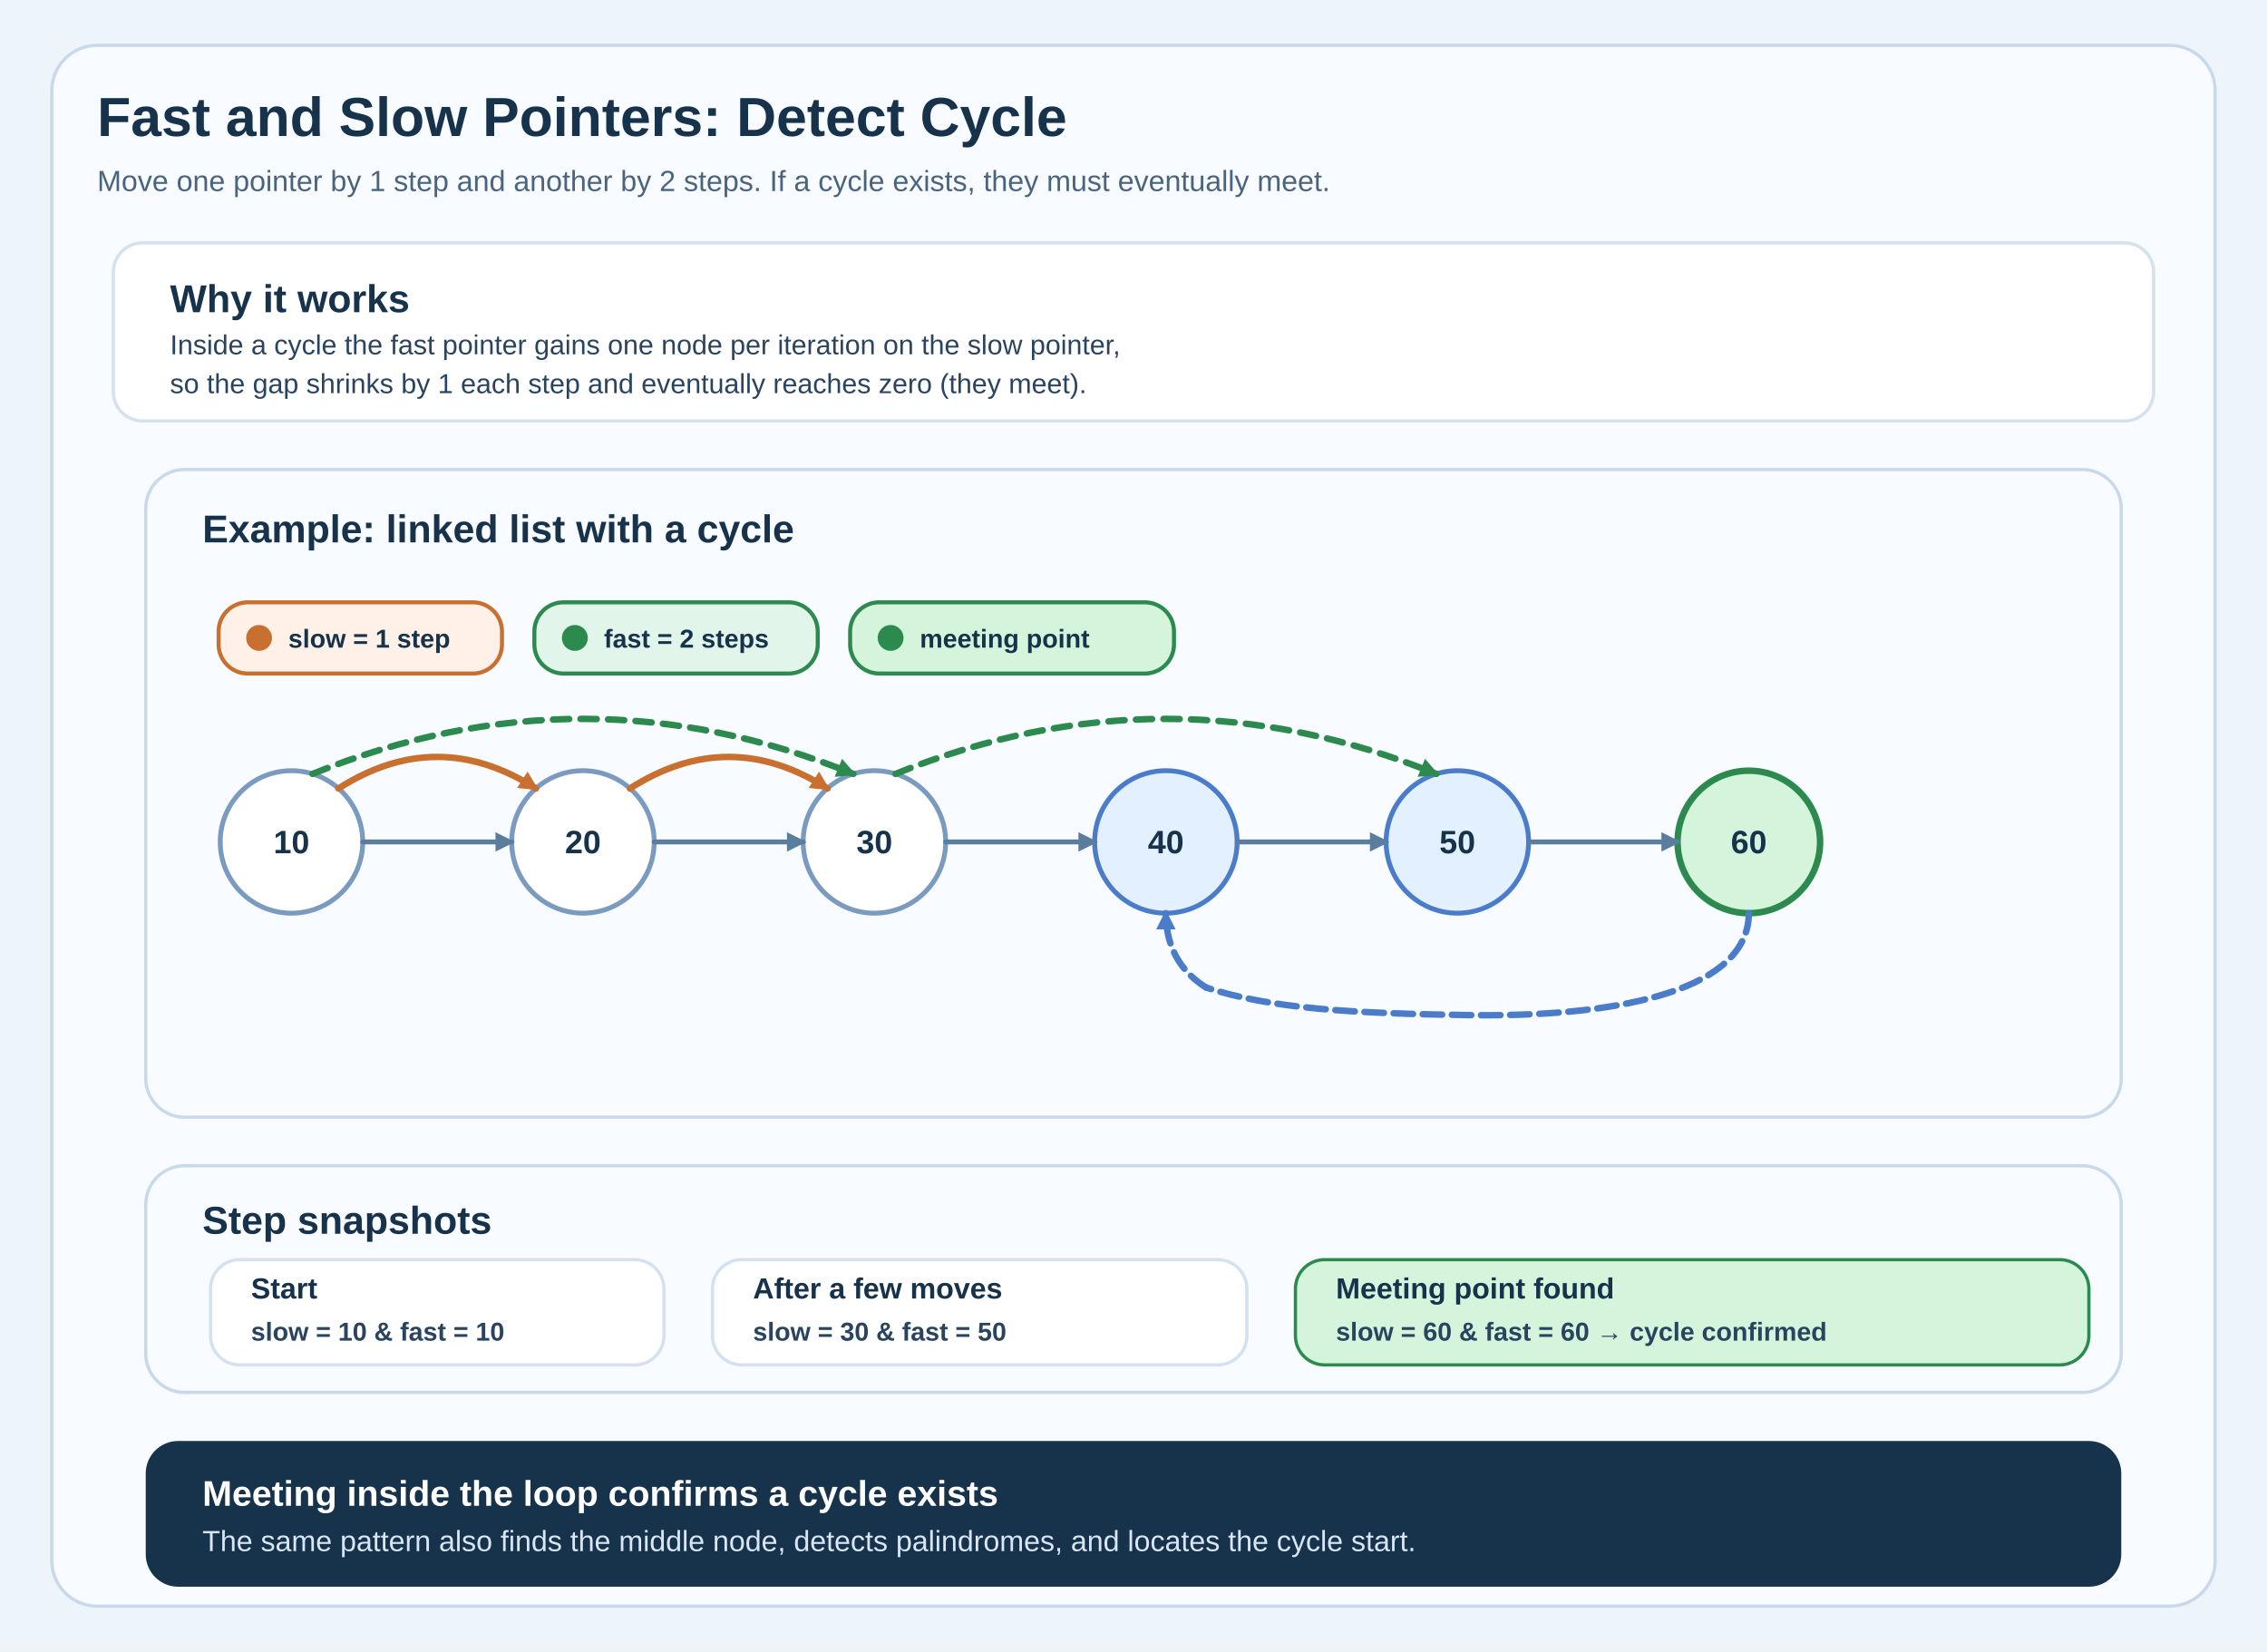
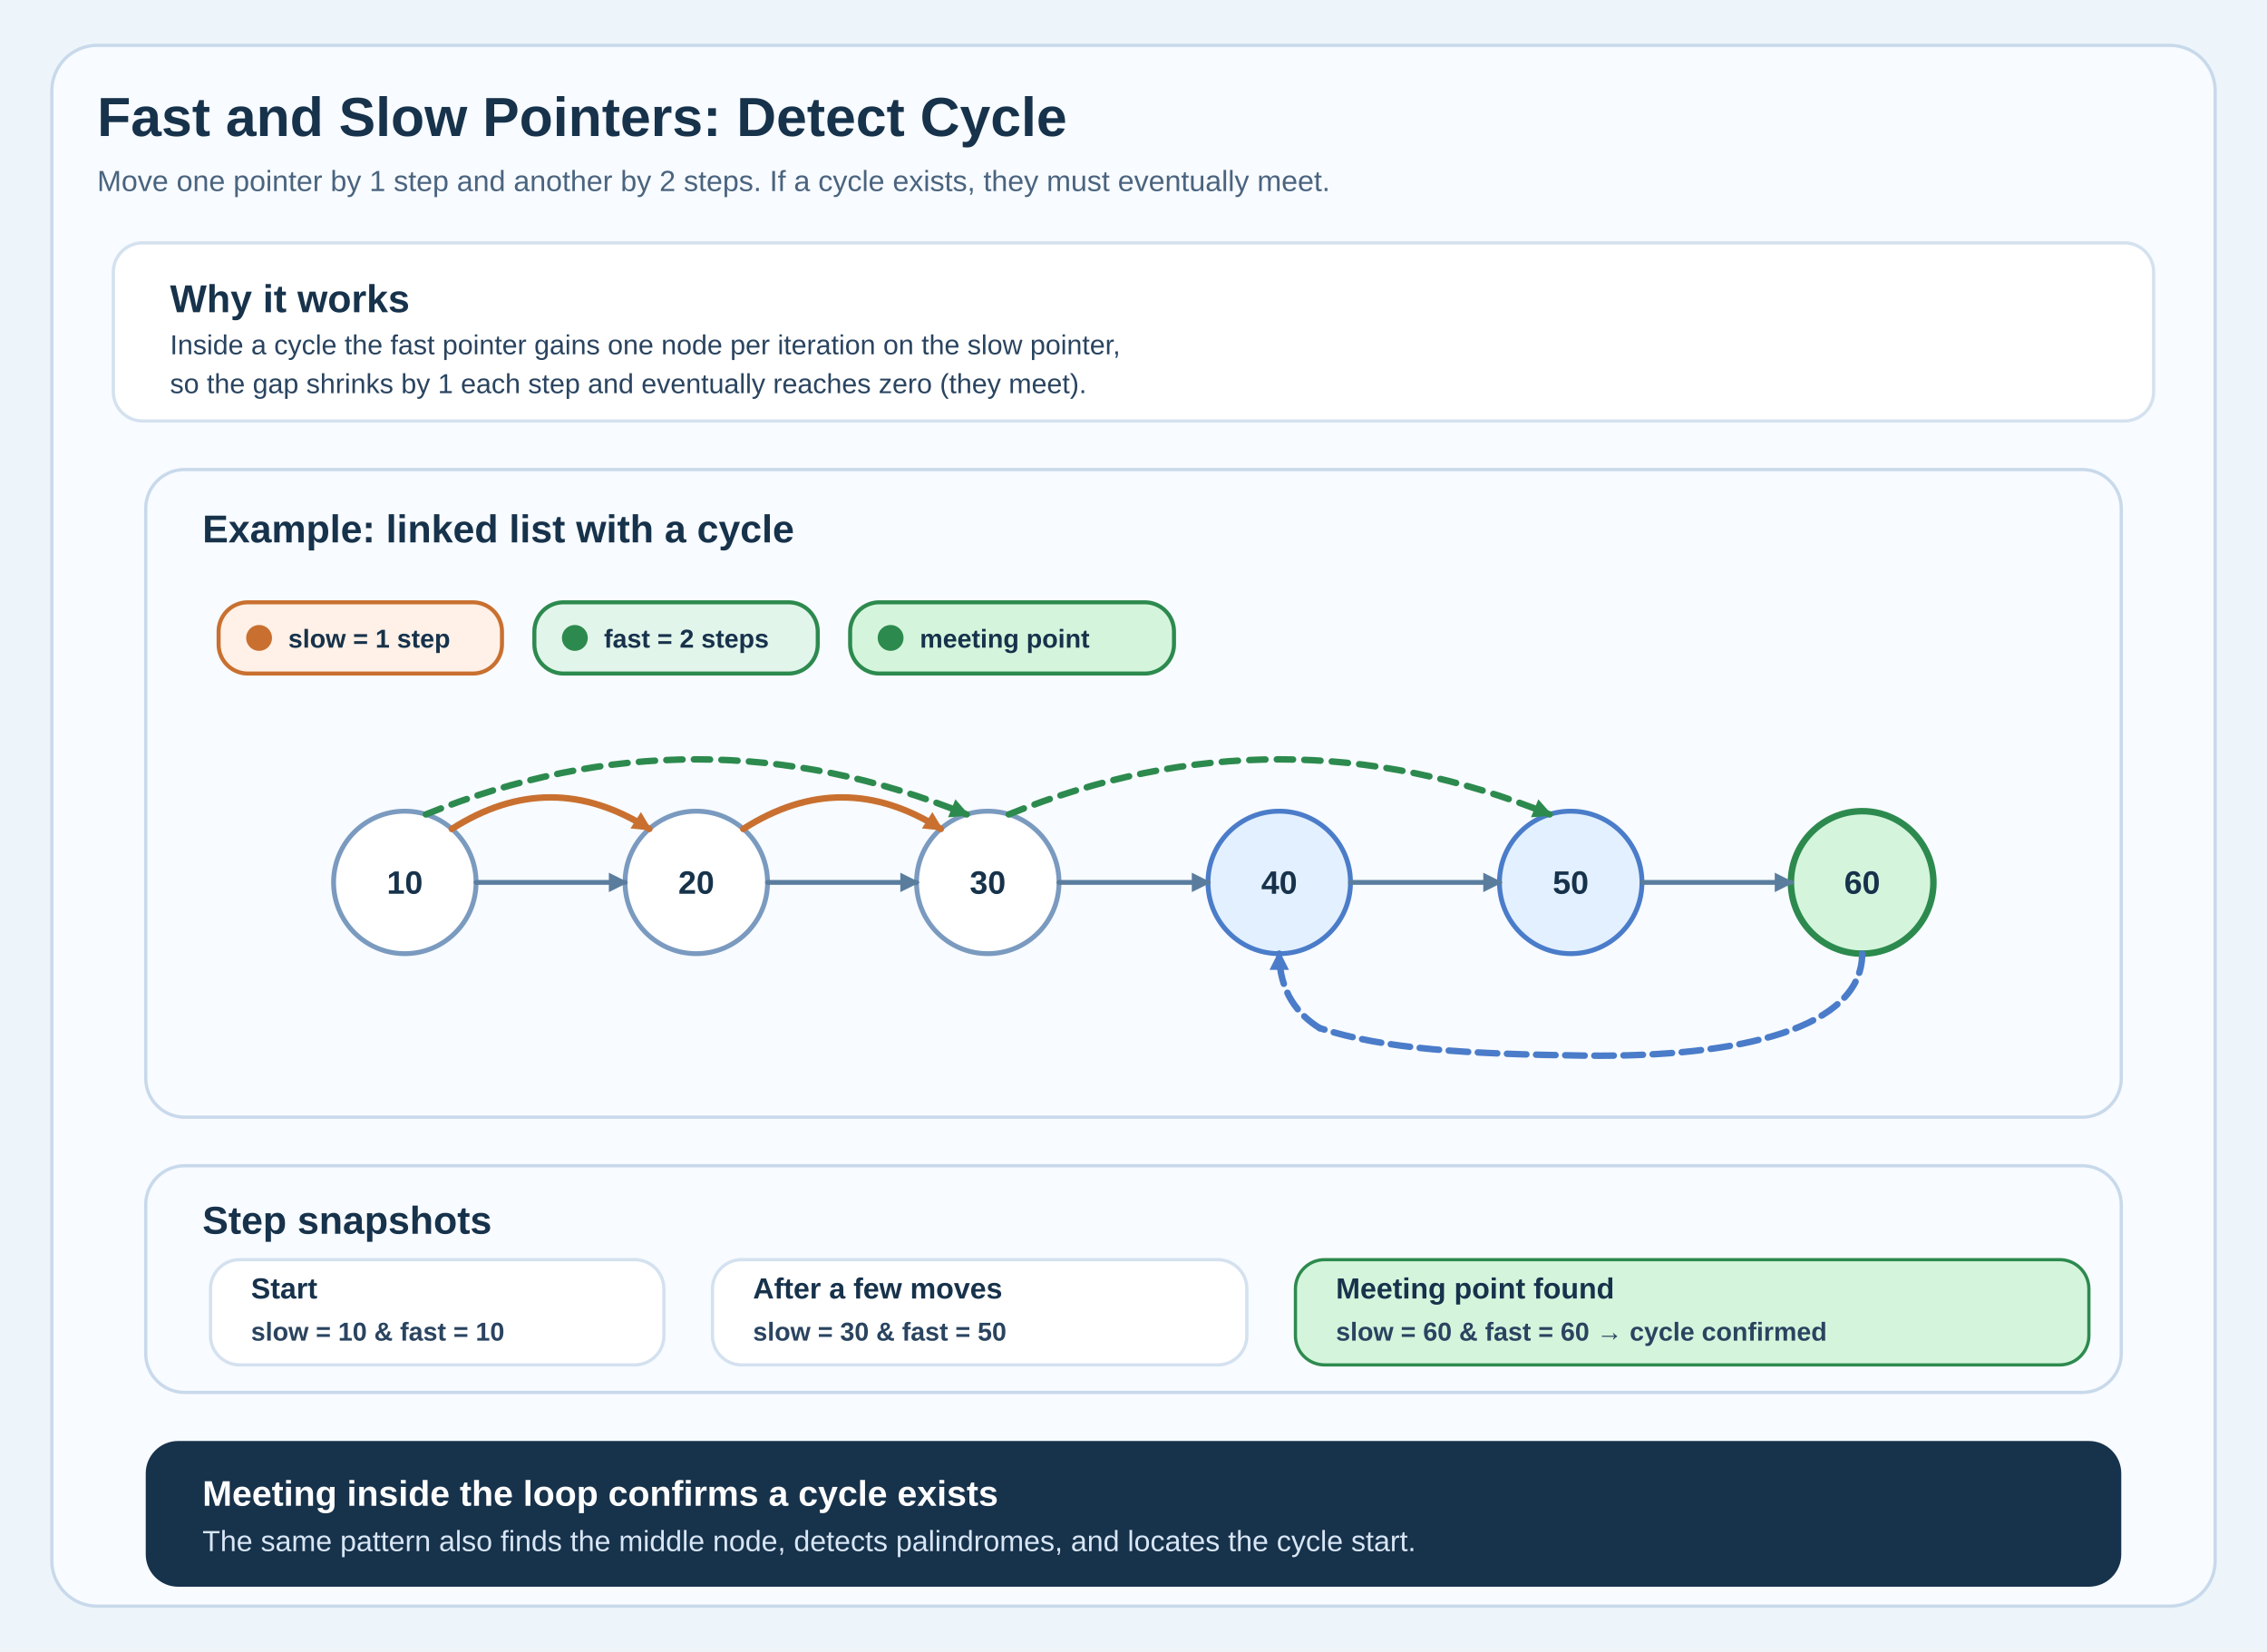
<svg xmlns="http://www.w3.org/2000/svg" width="1400" height="1020" viewBox="0 0 1400 1020" role="img" aria-labelledby="title desc">
  <defs>
    <style>
      .bg-card { fill: #f8fbff; stroke: #c8d9eb; stroke-width: 2; }
      .title { font: 700 34px "Segoe UI", Arial, sans-serif; fill: #17324b; }
      .subtitle { font: 500 18px "Segoe UI", Arial, sans-serif; fill: #4a647f; }
      .card-title { font: 700 24px "Segoe UI", Arial, sans-serif; fill: #17324b; }
      .body { font: 500 17px "Segoe UI", Arial, sans-serif; fill: #2a4460; }
      .small { font: 500 15px "Segoe UI", Arial, sans-serif; fill: #3a5a78; }
      .label { font: 600 16px "Segoe UI", Arial, sans-serif; fill: #17324b; }
      .pipe { fill: #ffffff; stroke: #d4e1ef; stroke-width: 2; rx: 18; ry: 18; }
      .chip { rx: 18; ry: 18; }

      .node { fill: #ffffff; stroke: #7a9abf; stroke-width: 3; }
      .cycle-node { fill: #e3f0ff; stroke: #4a7cc9; stroke-width: 3; }
      .meet-node { fill: #d4f5dc; stroke: #2d8a4e; stroke-width: 4; }
      .node-text { font: 700 20px "Segoe UI", Arial, sans-serif; fill: #17324b; }

      .slow-chip { fill: #fff1e7; stroke: #c97030; stroke-width: 2.5; }
      .fast-chip { fill: #e2f5eb; stroke: #2d8a4e; stroke-width: 2.5; }
      .legend { font: 700 16px "Segoe UI", Arial, sans-serif; fill: #17324b; }

      .flow { stroke: #5a7d9e; stroke-width: 3; fill: none; marker-end: url(#arrow); stroke-linecap: round; stroke-linejoin: round; }
      .cycle-track { stroke: #4a7cc9; stroke-width: 4; fill: none; stroke-linecap: round; stroke-linejoin: round; stroke-dasharray: 12 6; }
      .cycle-arrow { stroke: #4a7cc9; stroke-width: 4; fill: none; marker-end: url(#arrowBlue); stroke-linecap: round; stroke-linejoin: round; stroke-dasharray: 12 6; }
      .slow-arrow { stroke: #c97030; stroke-width: 4; fill: none; marker-end: url(#arrowOrange); stroke-linecap: round; stroke-linejoin: round; }
      .fast-arrow { stroke: #2d8a4e; stroke-width: 4; fill: none; marker-end: url(#arrowGreen); stroke-linecap: round; stroke-linejoin: round; stroke-dasharray: 10 7; }

      .slow-label { font: 700 15px "Segoe UI", Arial, sans-serif; fill: #b05a20; }
      .fast-label { font: 700 15px "Segoe UI", Arial, sans-serif; fill: #1e7a3a; }

      .snap-title { font: 700 18px "Segoe UI", Arial, sans-serif; fill: #17324b; }
      .snap-body { font: 600 16px "Segoe UI", Arial, sans-serif; fill: #2a4460; }

      .result-card { fill: #17324b; rx: 20; ry: 20; }
      .result-title { font: 700 22px "Segoe UI", Arial, sans-serif; fill: #ffffff; }
      .result-body { font: 500 18px "Segoe UI", Arial, sans-serif; fill: #d8e6f5; }
    </style>
    <marker id="arrow" viewBox="0 0 12 12" markerUnits="userSpaceOnUse" markerWidth="12" markerHeight="12" refX="10" refY="6" orient="auto-start-reverse">
      <path d="M0,0 L12,6 L0,12 z" fill="#5a7d9e" />
    </marker>
    <marker id="arrowBlue" viewBox="0 0 12 12" markerUnits="userSpaceOnUse" markerWidth="12" markerHeight="12" refX="10" refY="6" orient="auto-start-reverse">
      <path d="M0,0 L12,6 L0,12 z" fill="#4a7cc9" />
    </marker>
    <marker id="arrowOrange" viewBox="0 0 12 12" markerUnits="userSpaceOnUse" markerWidth="12" markerHeight="12" refX="10" refY="6" orient="auto-start-reverse">
      <path d="M0,0 L12,6 L0,12 z" fill="#c97030" />
    </marker>
    <marker id="arrowGreen" viewBox="0 0 12 12" markerUnits="userSpaceOnUse" markerWidth="12" markerHeight="12" refX="10" refY="6" orient="auto-start-reverse">
      <path d="M0,0 L12,6 L0,12 z" fill="#2d8a4e" />
    </marker>
  </defs>
  <rect width="1400" height="1020" fill="#edf5fb" />
  <rect x="32" y="28" width="1336" height="964" class="bg-card" rx="28" ry="28" />
  <text x="60" y="84" class="title">Fast and Slow Pointers: Detect Cycle</text>
  <text x="60" y="118" class="subtitle">Move one pointer by 1 step and another by 2 steps. If a cycle exists, they must eventually meet.</text>
  <rect x="70" y="150" width="1260" height="110" class="pipe" />
  <text x="105" y="186" class="card-title" dominant-baseline="middle">Why it works</text>
  <text x="105" y="214" class="body" dominant-baseline="middle">Inside a cycle the fast pointer gains one node per iteration on the slow pointer,</text>
  <text x="105" y="238" class="body" dominant-baseline="middle">so the gap shrinks by 1 each step and eventually reaches zero (they meet).</text>
  <rect x="90" y="290" width="1220" height="400" class="bg-card" rx="24" ry="24" />
  <text x="125" y="335" class="card-title">Example: linked list with a cycle</text>
  <rect x="135" y="372" width="175" height="44" class="slow-chip chip" />
  <circle cx="160" cy="394" r="8" fill="#c97030" />
  <text x="178" y="400" class="legend">slow = 1 step</text>
  <rect x="330" y="372" width="175" height="44" class="fast-chip chip" />
  <circle cx="355" cy="394" r="8" fill="#2d8a4e" />
  <text x="373" y="400" class="legend">fast = 2 steps</text>
  <rect x="525" y="372" width="200" height="44" class="chip" fill="#d4f5dc" stroke="#2d8a4e" stroke-width="2.5" />
  <circle cx="550" cy="394" r="8" fill="#2d8a4e" />
  <text x="568" y="400" class="legend">meeting point</text>
-   <circle cx="180" cy="520" r="44" class="node" />
-   <text x="180" y="527" text-anchor="middle" class="node-text">10</text>
-   <circle cx="360" cy="520" r="44" class="node" />
-   <text x="360" y="527" text-anchor="middle" class="node-text">20</text>
-   <circle cx="540" cy="520" r="44" class="node" />
-   <text x="540" y="527" text-anchor="middle" class="node-text">30</text>
-   <circle cx="720" cy="520" r="44" class="cycle-node" />
-   <text x="720" y="527" text-anchor="middle" class="node-text">40</text>
-   <circle cx="900" cy="520" r="44" class="cycle-node" />
-   <text x="900" y="527" text-anchor="middle" class="node-text">50</text>
-   <circle cx="1080" cy="520" r="44" class="meet-node" />
-   <text x="1080" y="527" text-anchor="middle" class="node-text">60</text>
-   <path d="M209 487 Q270 448 331 487" class="slow-arrow" />
-   <path d="M389 487 Q450 448 511 487" class="slow-arrow" />
-   <path d="M193 478 Q360 410 527 478" class="fast-arrow" />
-   <path d="M553 478 Q720 410 887 478" class="fast-arrow" />
-   <path d="M224 520 L316 520" class="flow" />
-   <path d="M404 520 L496 520" class="flow" />
-   <path d="M584 520 L676 520" class="flow" />
-   <path d="M764 520 L856 520" class="flow" />
-   <path d="M944 520 L1036 520" class="flow" />
-   <path d="M1080 564 C1080 610, 1005 628, 910 627 C835 626, 785 623, 745 610" class="cycle-track" />
-   <path d="M745 610 C732 602, 720 588, 720 564" class="cycle-arrow" />
+   <circle cx="250" cy="545" r="44" class="node" />
+   <text x="250" y="552" text-anchor="middle" class="node-text">10</text>
+   <circle cx="430" cy="545" r="44" class="node" />
+   <text x="430" y="552" text-anchor="middle" class="node-text">20</text>
+   <circle cx="610" cy="545" r="44" class="node" />
+   <text x="610" y="552" text-anchor="middle" class="node-text">30</text>
+   <circle cx="790" cy="545" r="44" class="cycle-node" />
+   <text x="790" y="552" text-anchor="middle" class="node-text">40</text>
+   <circle cx="970" cy="545" r="44" class="cycle-node" />
+   <text x="970" y="552" text-anchor="middle" class="node-text">50</text>
+   <circle cx="1150" cy="545" r="44" class="meet-node" />
+   <text x="1150" y="552" text-anchor="middle" class="node-text">60</text>
+   <path d="M279 512 Q340 473 401 512" class="slow-arrow" />
+   <path d="M459 512 Q520 473 581 512" class="slow-arrow" />
+   <path d="M263 503 Q430 435 597 503" class="fast-arrow" />
+   <path d="M623 503 Q790 435 957 503" class="fast-arrow" />
+   <path d="M294 545 L386 545" class="flow" />
+   <path d="M474 545 L566 545" class="flow" />
+   <path d="M654 545 L746 545" class="flow" />
+   <path d="M834 545 L926 545" class="flow" />
+   <path d="M1014 545 L1106 545" class="flow" />
+   <path d="M1150 589 C1150 635, 1075 653, 980 652 C905 651, 855 648, 815 635" class="cycle-track" />
+   <path d="M815 635 C802 627, 790 613, 790 589" class="cycle-arrow" />
  <rect x="90" y="720" width="1220" height="140" class="bg-card" rx="24" ry="24" />
  <text x="125" y="762" class="card-title">Step snapshots</text>
  <rect x="130" y="778" width="280" height="65" class="pipe" />
  <text x="155" y="802" class="snap-title">Start</text>
  <text x="155" y="828" class="snap-body">slow = 10  &amp;  fast = 10</text>
  <rect x="440" y="778" width="330" height="65" class="pipe" />
  <text x="465" y="802" class="snap-title">After a few moves</text>
  <text x="465" y="828" class="snap-body">slow = 30  &amp;  fast = 50</text>
  <rect x="800" y="778" width="490" height="65" fill="#d4f5dc" stroke="#2d8a4e" stroke-width="2" rx="18" ry="18" />
  <text x="825" y="802" class="snap-title">Meeting point found</text>
  <text x="825" y="828" class="snap-body">slow = 60  &amp;  fast = 60  →  cycle confirmed</text>
  <rect x="90" y="890" width="1220" height="90" class="result-card" />
  <text x="125" y="930" class="result-title">Meeting inside the loop confirms a cycle exists</text>
  <text x="125" y="958" class="result-body">The same pattern also finds the middle node, detects palindromes, and locates the cycle start.</text>
</svg>
